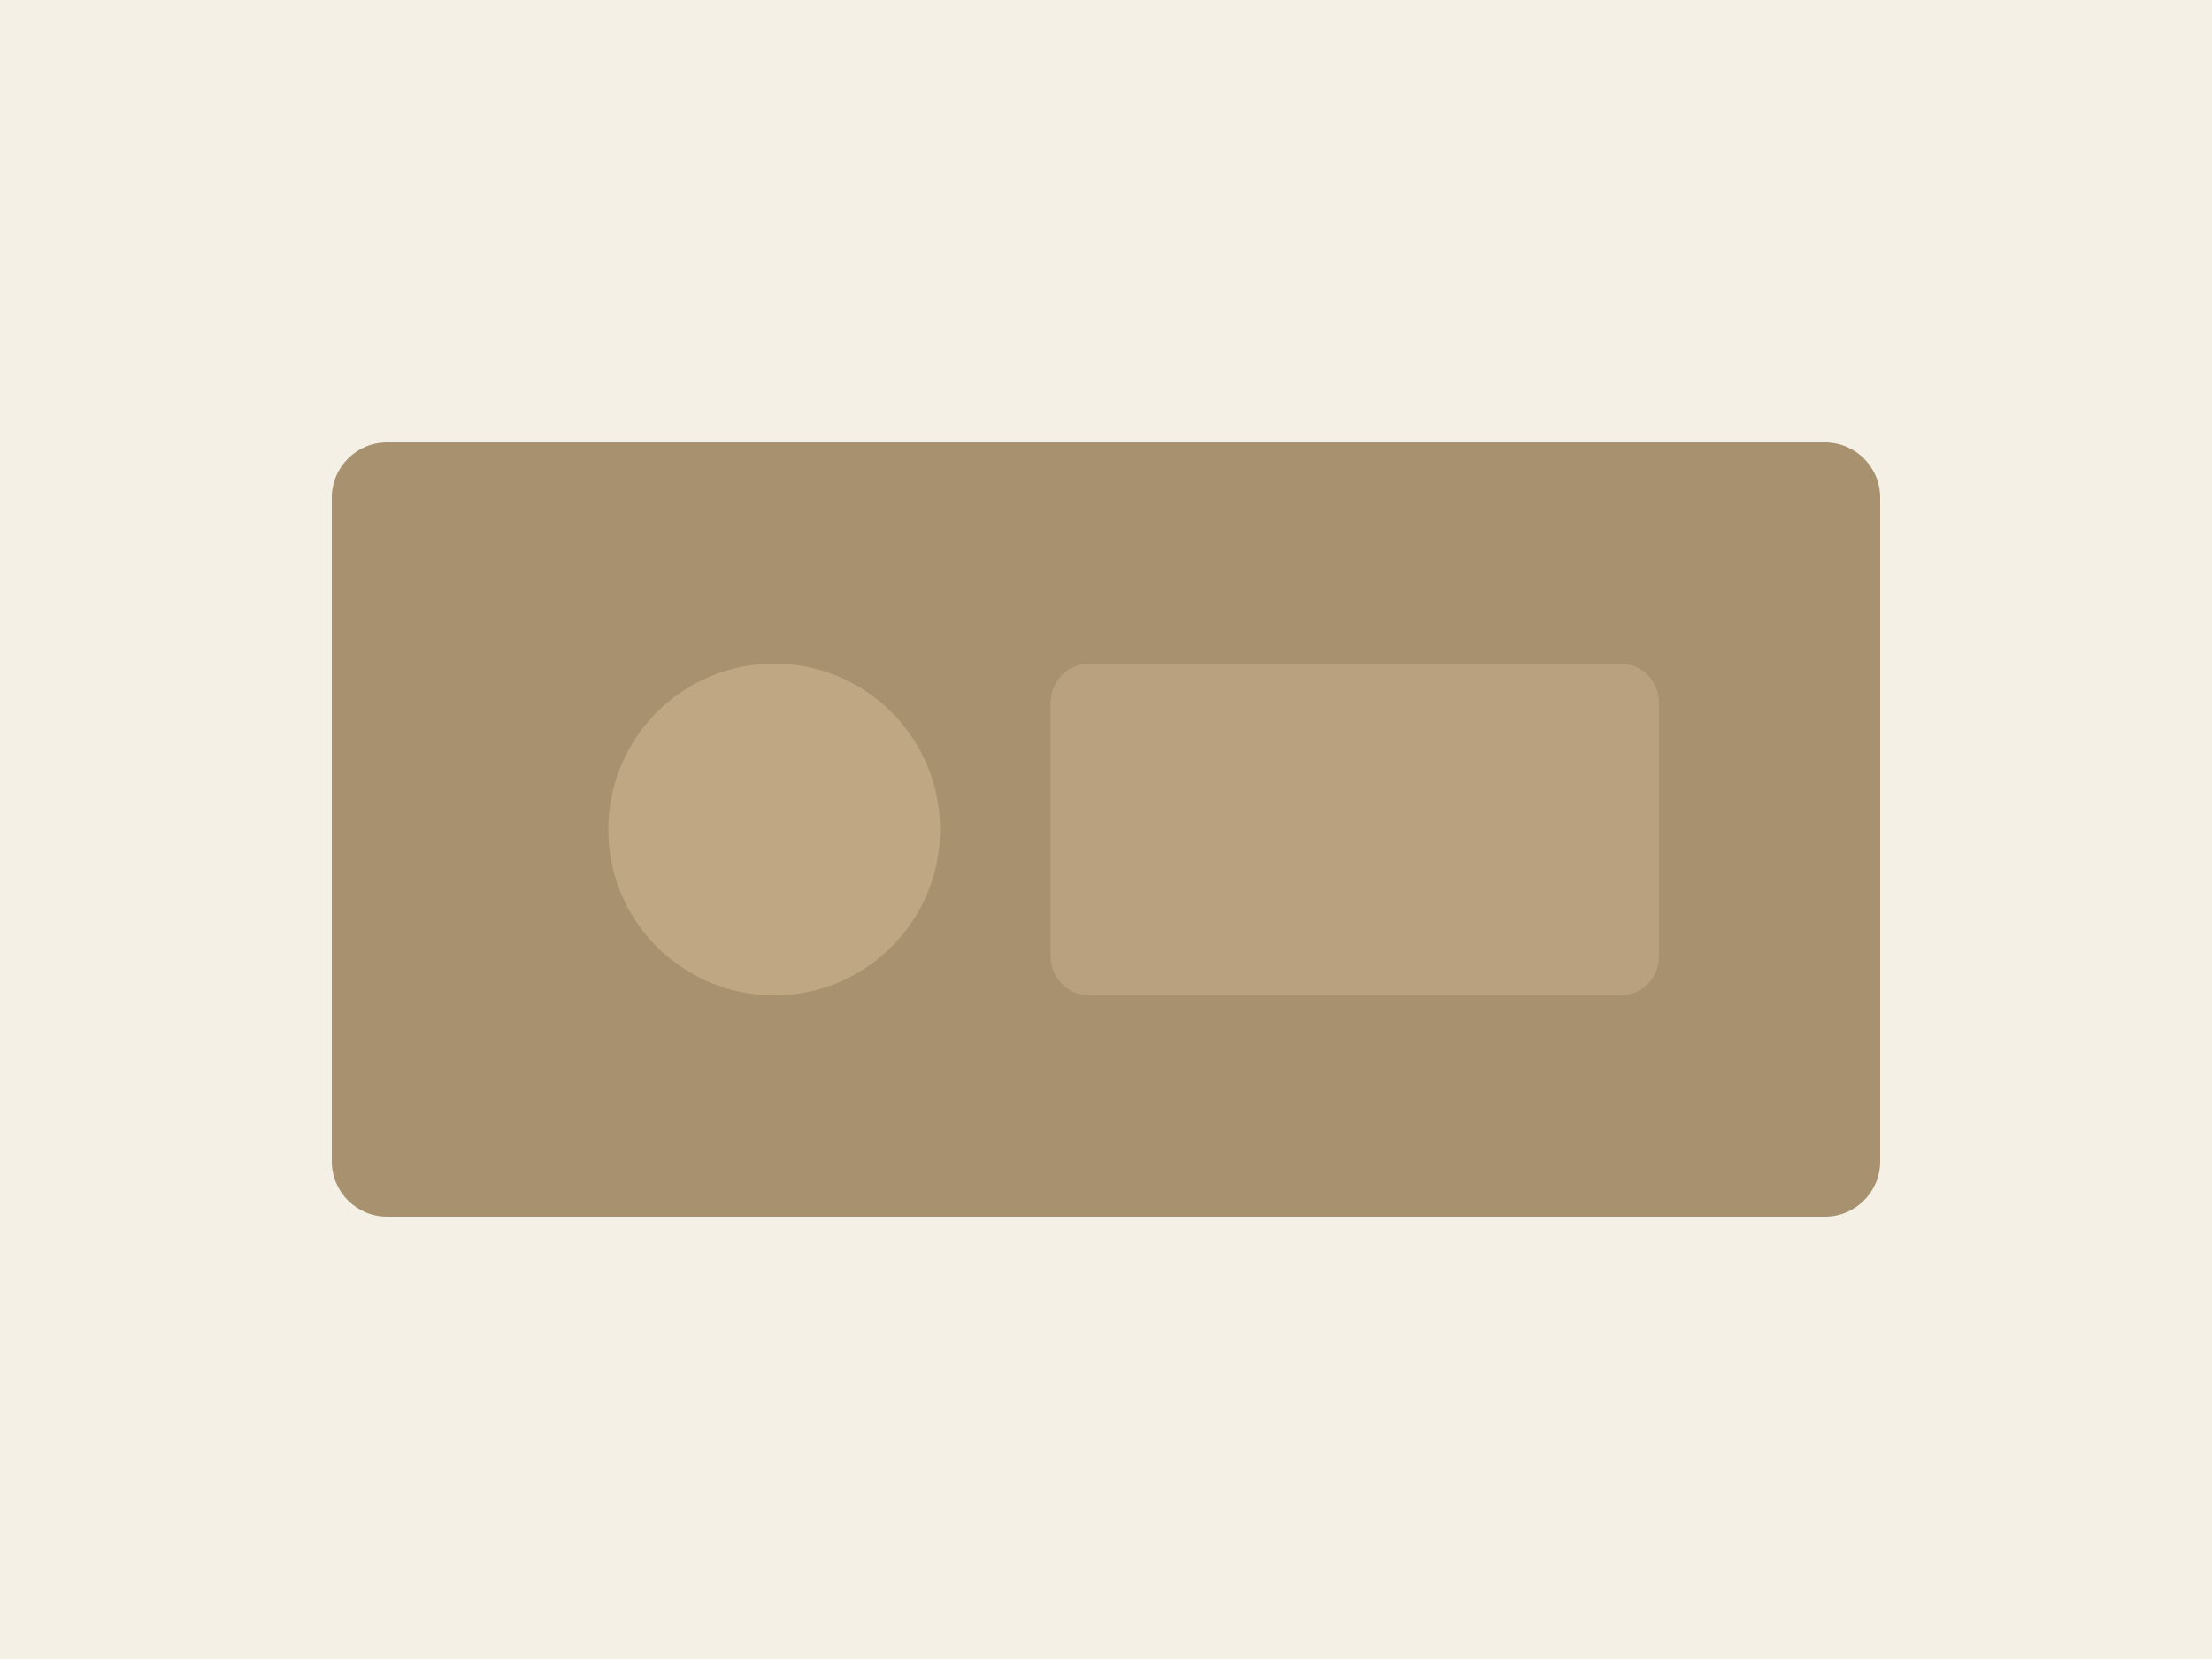
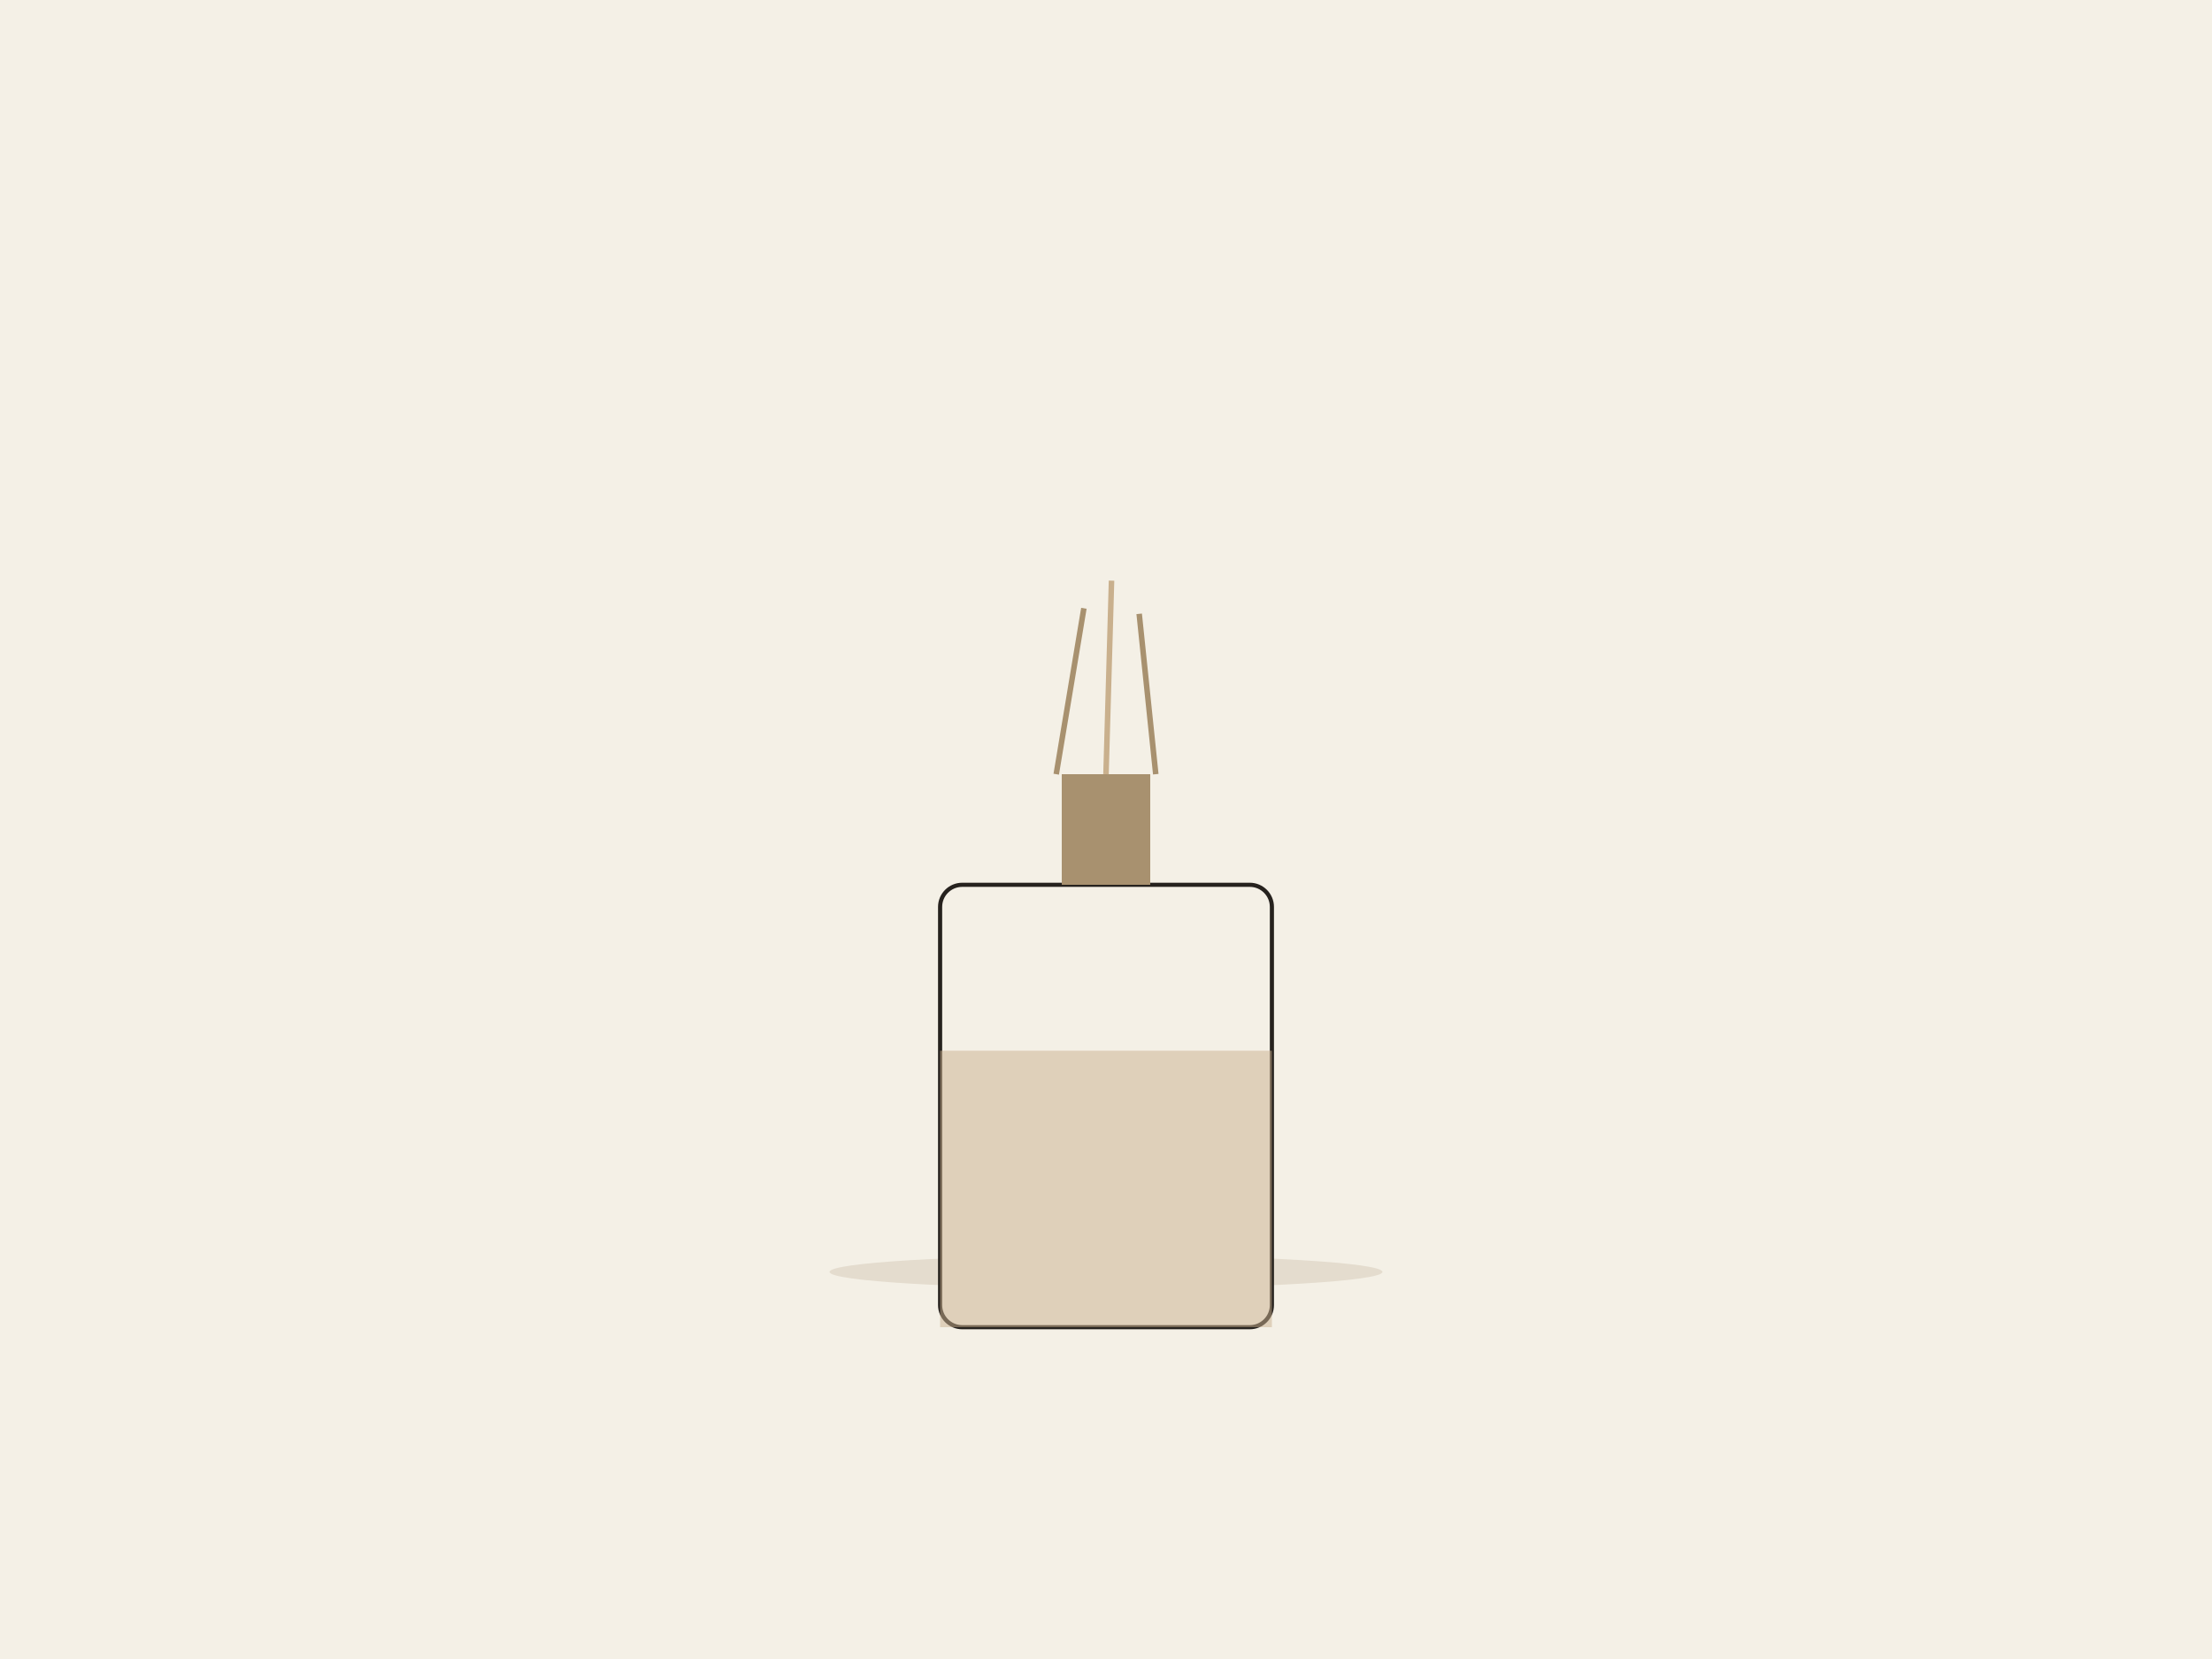
<svg xmlns="http://www.w3.org/2000/svg" viewBox="0 0 800 600" width="800" height="600">
  <rect width="800" height="600" fill="#F4F0E6" />
-   <rect x="120" y="160" width="560" height="280" rx="20" fill="#A8916F" />
-   <circle cx="280" cy="300" r="60" fill="#C9B08D" opacity="0.7" />
-   <rect x="380" y="240" width="220" height="120" rx="14" fill="#C9B08D" opacity="0.5" />
+   <ellipse cx="400" cy="460" rx="100" ry="6" fill="#E4DCCE" />
+   <g transform="translate(340,200)">
+     <rect x="0" y="120" width="120" height="160" rx="8" fill="#F4F0E6" stroke="#26221E" stroke-width="1.5" />
+     <rect x="0" y="180" width="120" height="100" fill="#C9B08D" opacity="0.5" />
+     <rect x="44" y="80" width="32" height="40" fill="#A8916F" />
+     <line x1="52" y1="20" x2="42" y2="80" stroke="#A8916F" stroke-width="2" />
+     <line x1="62" y1="10" x2="60" y2="80" stroke="#C9B08D" stroke-width="2" />
+     <line x1="72" y1="22" x2="78" y2="80" stroke="#A8916F" stroke-width="2" />
+   </g>
</svg>
